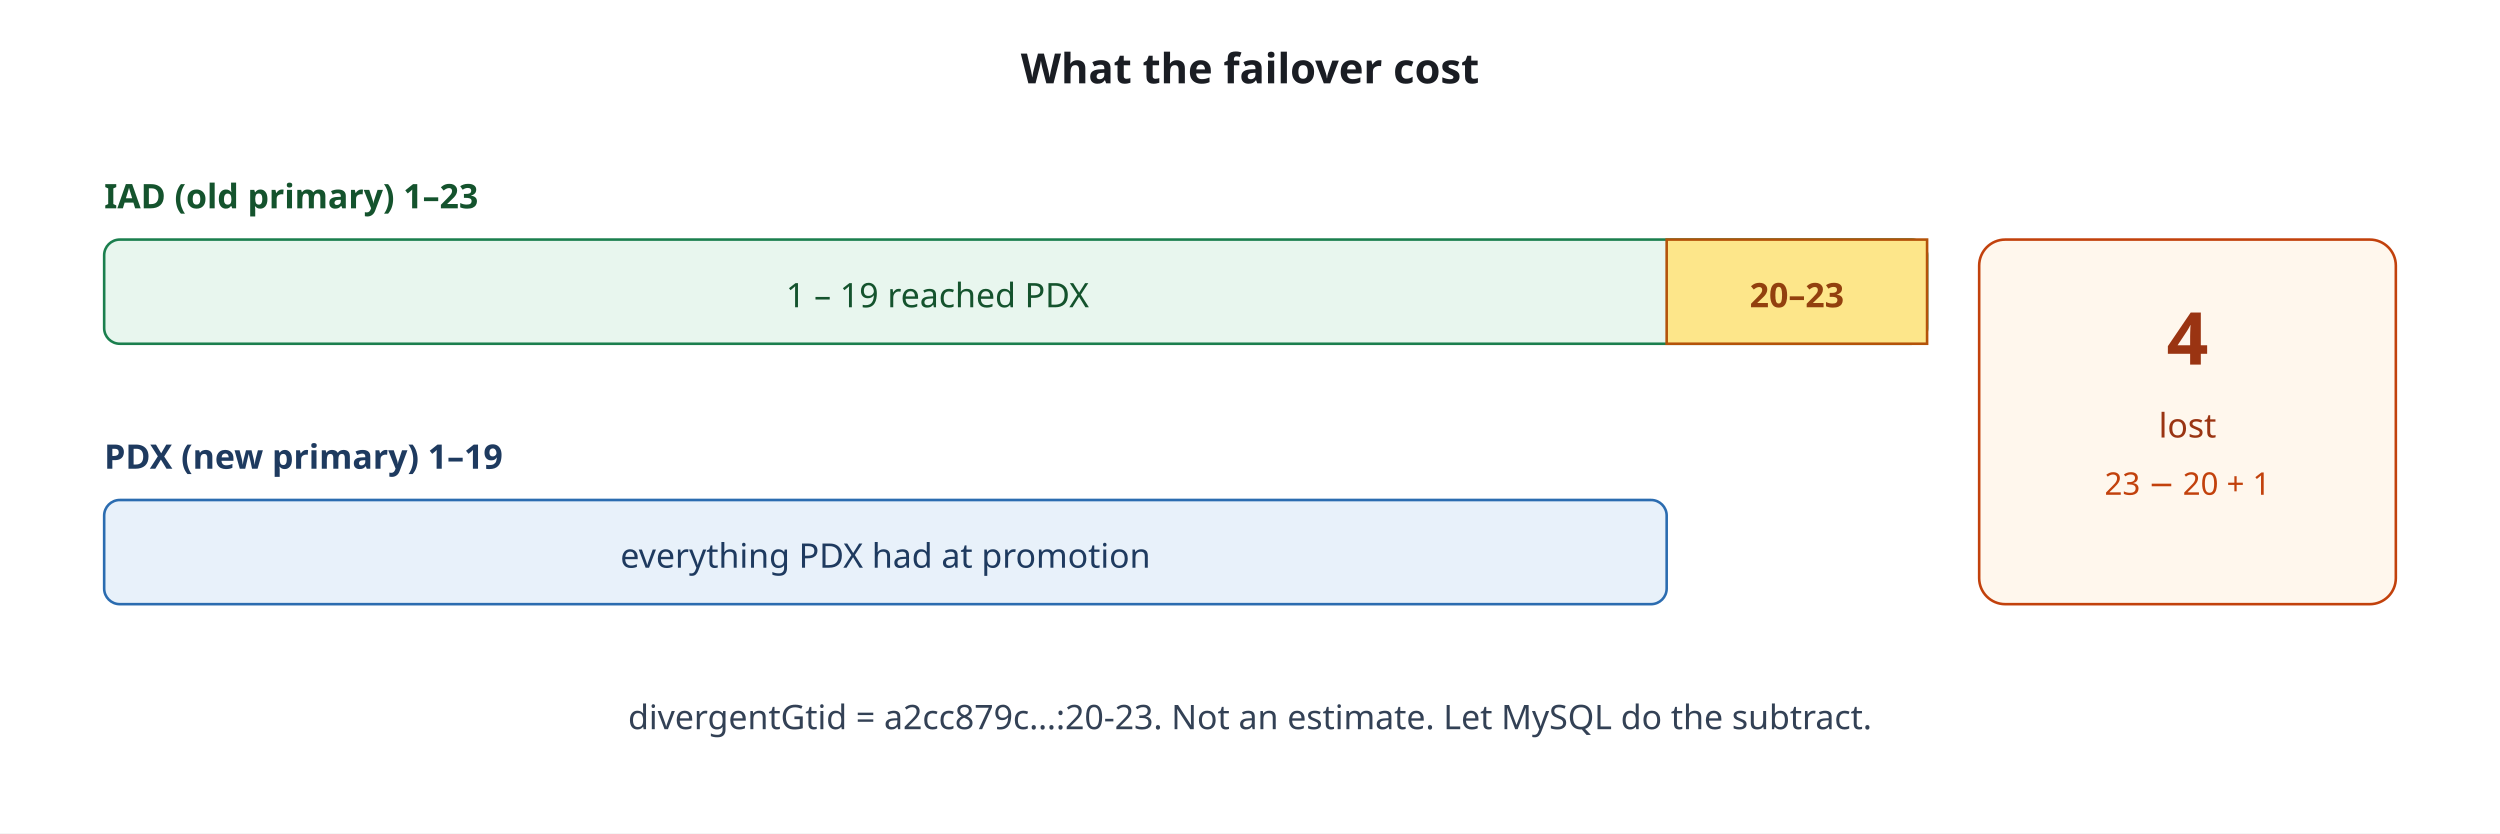
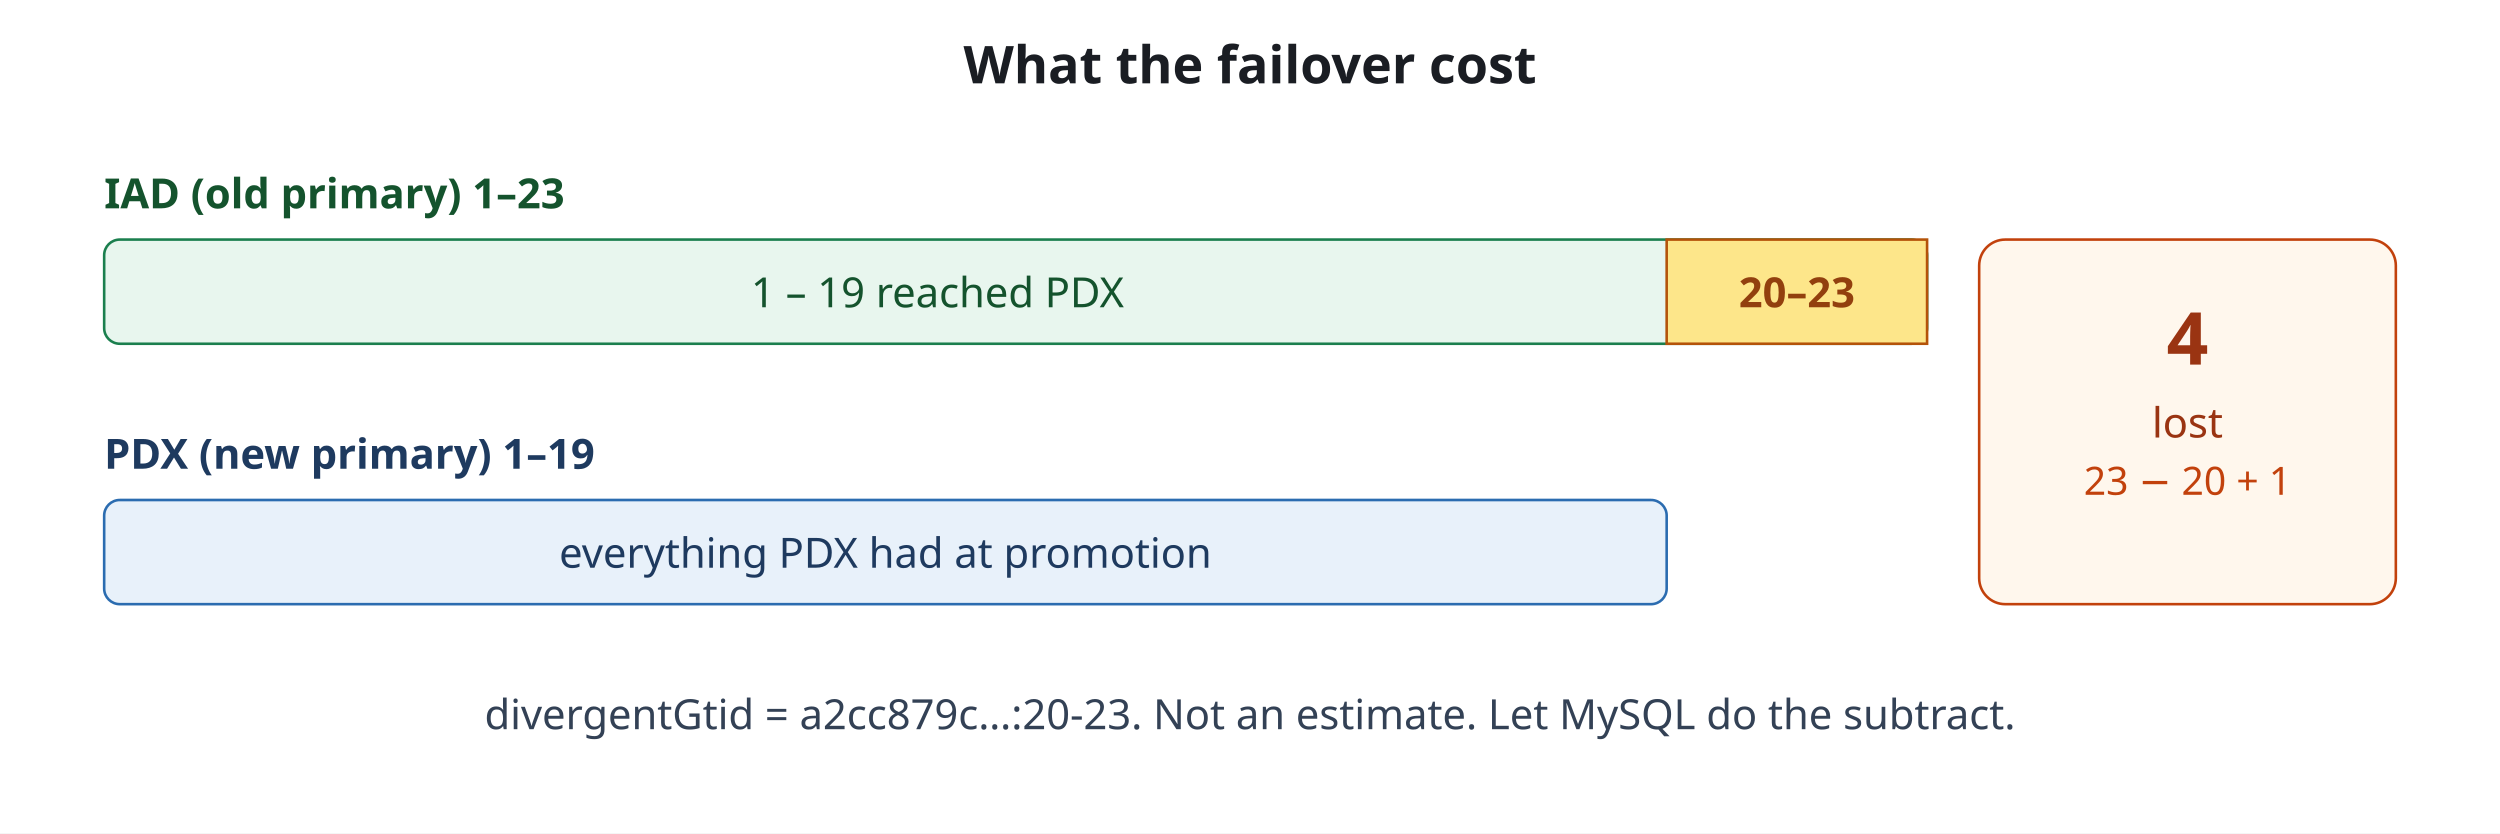
<svg xmlns="http://www.w3.org/2000/svg" viewBox="0 0 960 320" width="960" height="320" role="img">
  <rect width="960" height="320" fill="#ffffff" />
-   <text x="480" y="32" text-anchor="middle" font-family="ui-sans-serif, system-ui, sans-serif" font-size="16" font-weight="600" fill="#1a1d23">What the failover cost</text>
-   <text x="40" y="80" font-family="ui-sans-serif, system-ui, sans-serif" font-size="13" font-weight="600" fill="#14532d">IAD  (old primary)  1–23</text>
+   <text x="480" y="32" text-anchor="middle" font-family="ui-sans-serif, system-ui, sans-serif" font-size="20" font-weight="600" fill="#1a1d23">What the failover cost</text>
+   <text x="40" y="80" font-family="ui-sans-serif, system-ui, sans-serif" font-size="16" font-weight="600" fill="#14532d">IAD  (old primary)  1–23</text>
  <rect x="40" y="92" width="700" height="40" rx="6" fill="#e8f6ee" stroke="#1b7f4e" />
  <rect x="640" y="92" width="100" height="40" rx="0" fill="#fde68a" stroke="#b45309" />
-   <text x="360" y="118" text-anchor="middle" font-family="ui-sans-serif, system-ui, sans-serif" font-size="13" fill="#14532d">1 – 19  reached PDX</text>
-   <text x="690" y="118" text-anchor="middle" font-family="ui-sans-serif, system-ui, sans-serif" font-size="13" font-weight="700" fill="#92400e">20–23</text>
-   <text x="40" y="180" font-family="ui-sans-serif, system-ui, sans-serif" font-size="13" font-weight="600" fill="#1e3a5f">PDX  (new primary)  1–19</text>
+   <text x="360" y="118" text-anchor="middle" font-family="ui-sans-serif, system-ui, sans-serif" font-size="16" fill="#14532d">1 – 19  reached PDX</text>
+   <text x="690" y="118" text-anchor="middle" font-family="ui-sans-serif, system-ui, sans-serif" font-size="16" font-weight="700" fill="#92400e">20–23</text>
+   <text x="40" y="180" font-family="ui-sans-serif, system-ui, sans-serif" font-size="16" font-weight="600" fill="#1e3a5f">PDX  (new primary)  1–19</text>
  <rect x="40" y="192" width="600" height="40" rx="6" fill="#e8f1fa" stroke="#2b6cb0" />
-   <text x="340" y="218" text-anchor="middle" font-family="ui-sans-serif, system-ui, sans-serif" font-size="13" fill="#1e3a5f">everything PDX had at promotion</text>
+   <text x="340" y="218" text-anchor="middle" font-family="ui-sans-serif, system-ui, sans-serif" font-size="16" fill="#1e3a5f">everything PDX had at promotion</text>
  <rect x="760" y="92" width="160" height="140" rx="10" fill="#fff7ed" stroke="#c2410c" />
  <text x="840" y="140" text-anchor="middle" font-family="ui-sans-serif, system-ui, sans-serif" font-size="28" font-weight="700" fill="#9a3412">4</text>
-   <text x="840" y="168" text-anchor="middle" font-family="ui-sans-serif, system-ui, sans-serif" font-size="13" fill="#9a3412">lost</text>
-   <text x="840" y="190" text-anchor="middle" font-family="ui-sans-serif, system-ui, sans-serif" font-size="12" fill="#c2410c">23 − 20 + 1</text>
-   <text x="480" y="280" text-anchor="middle" font-family="ui-sans-serif, system-ui, sans-serif" font-size="13" fill="#334155">divergentGtid = a2cc879c…:20-23. Not an estimate. Let MySQL do the subtract.</text>
+   <text x="840" y="168" text-anchor="middle" font-family="ui-sans-serif, system-ui, sans-serif" font-size="16" fill="#9a3412">lost</text>
+   <text x="840" y="190" text-anchor="middle" font-family="ui-sans-serif, system-ui, sans-serif" font-size="15" fill="#c2410c">23 − 20 + 1</text>
+   <text x="480" y="280" text-anchor="middle" font-family="ui-sans-serif, system-ui, sans-serif" font-size="16" fill="#334155">divergentGtid = a2cc879c…:20-23. Not an estimate. Let MySQL do the subtract.</text>
</svg>
